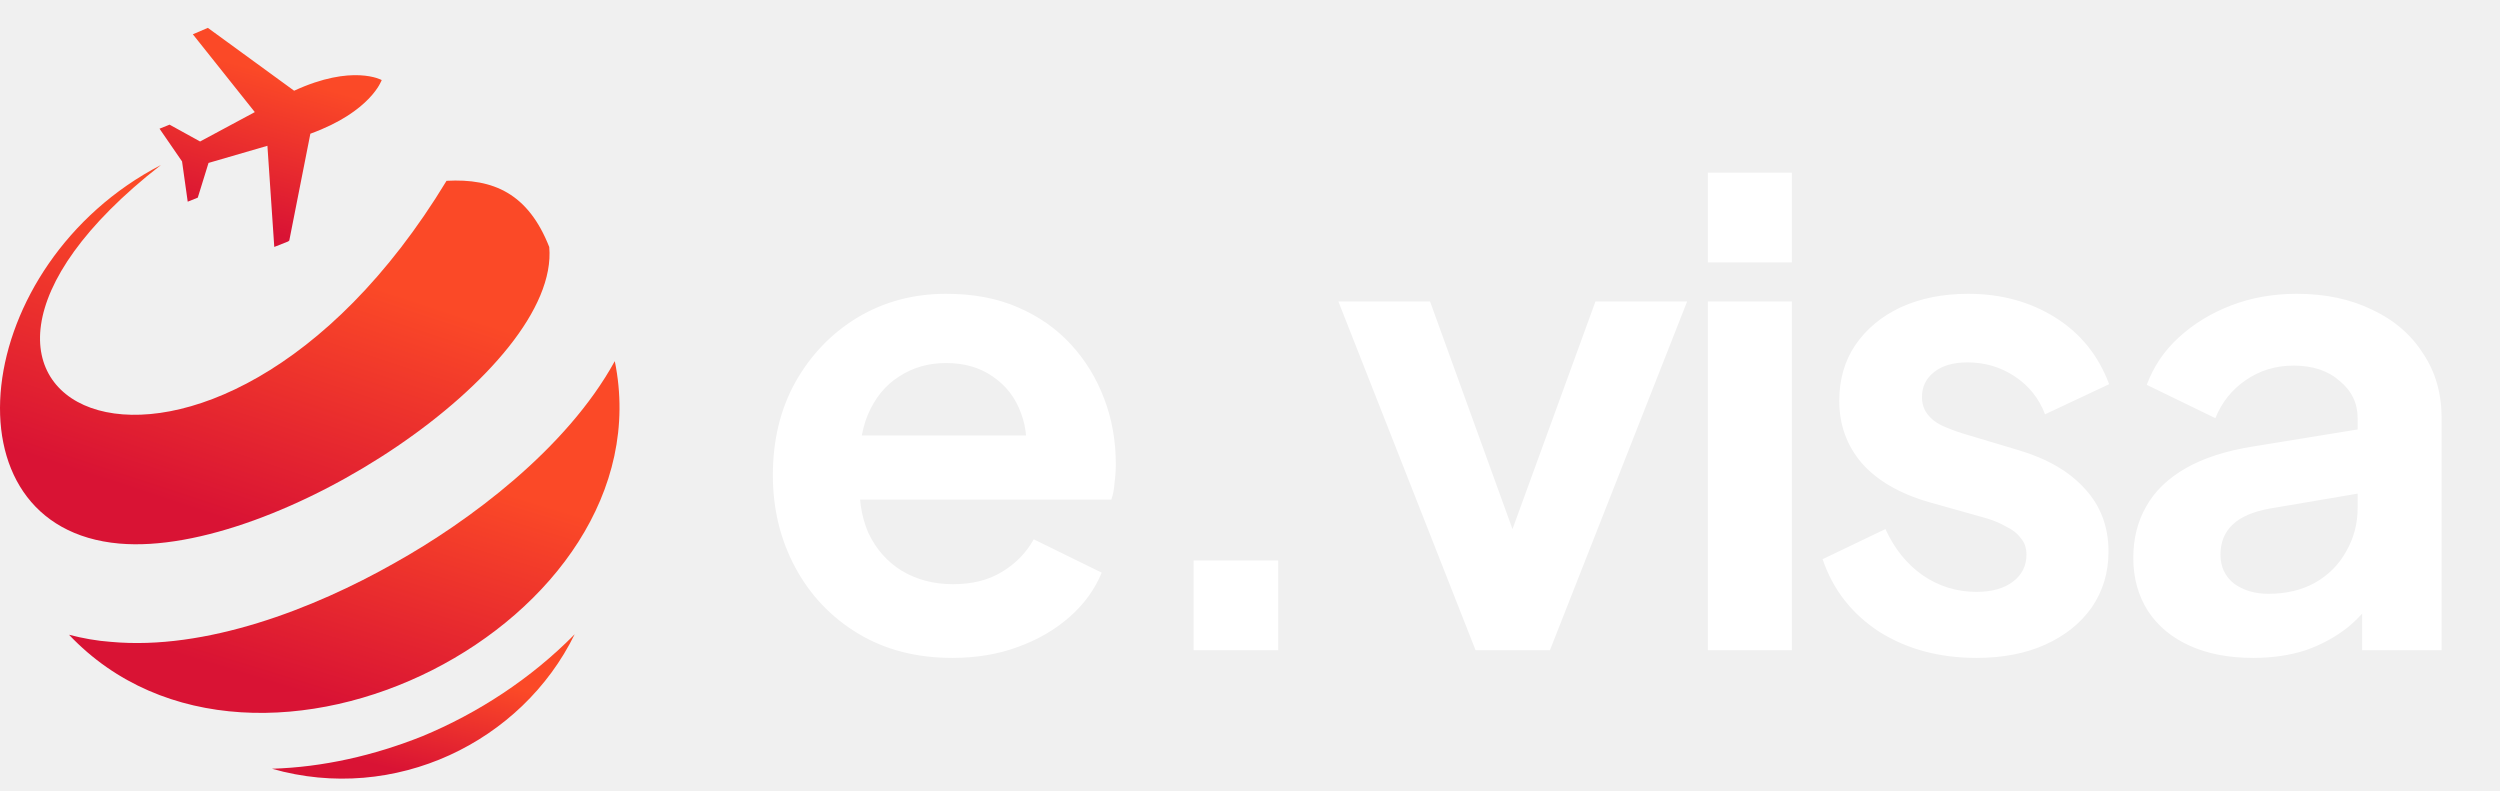
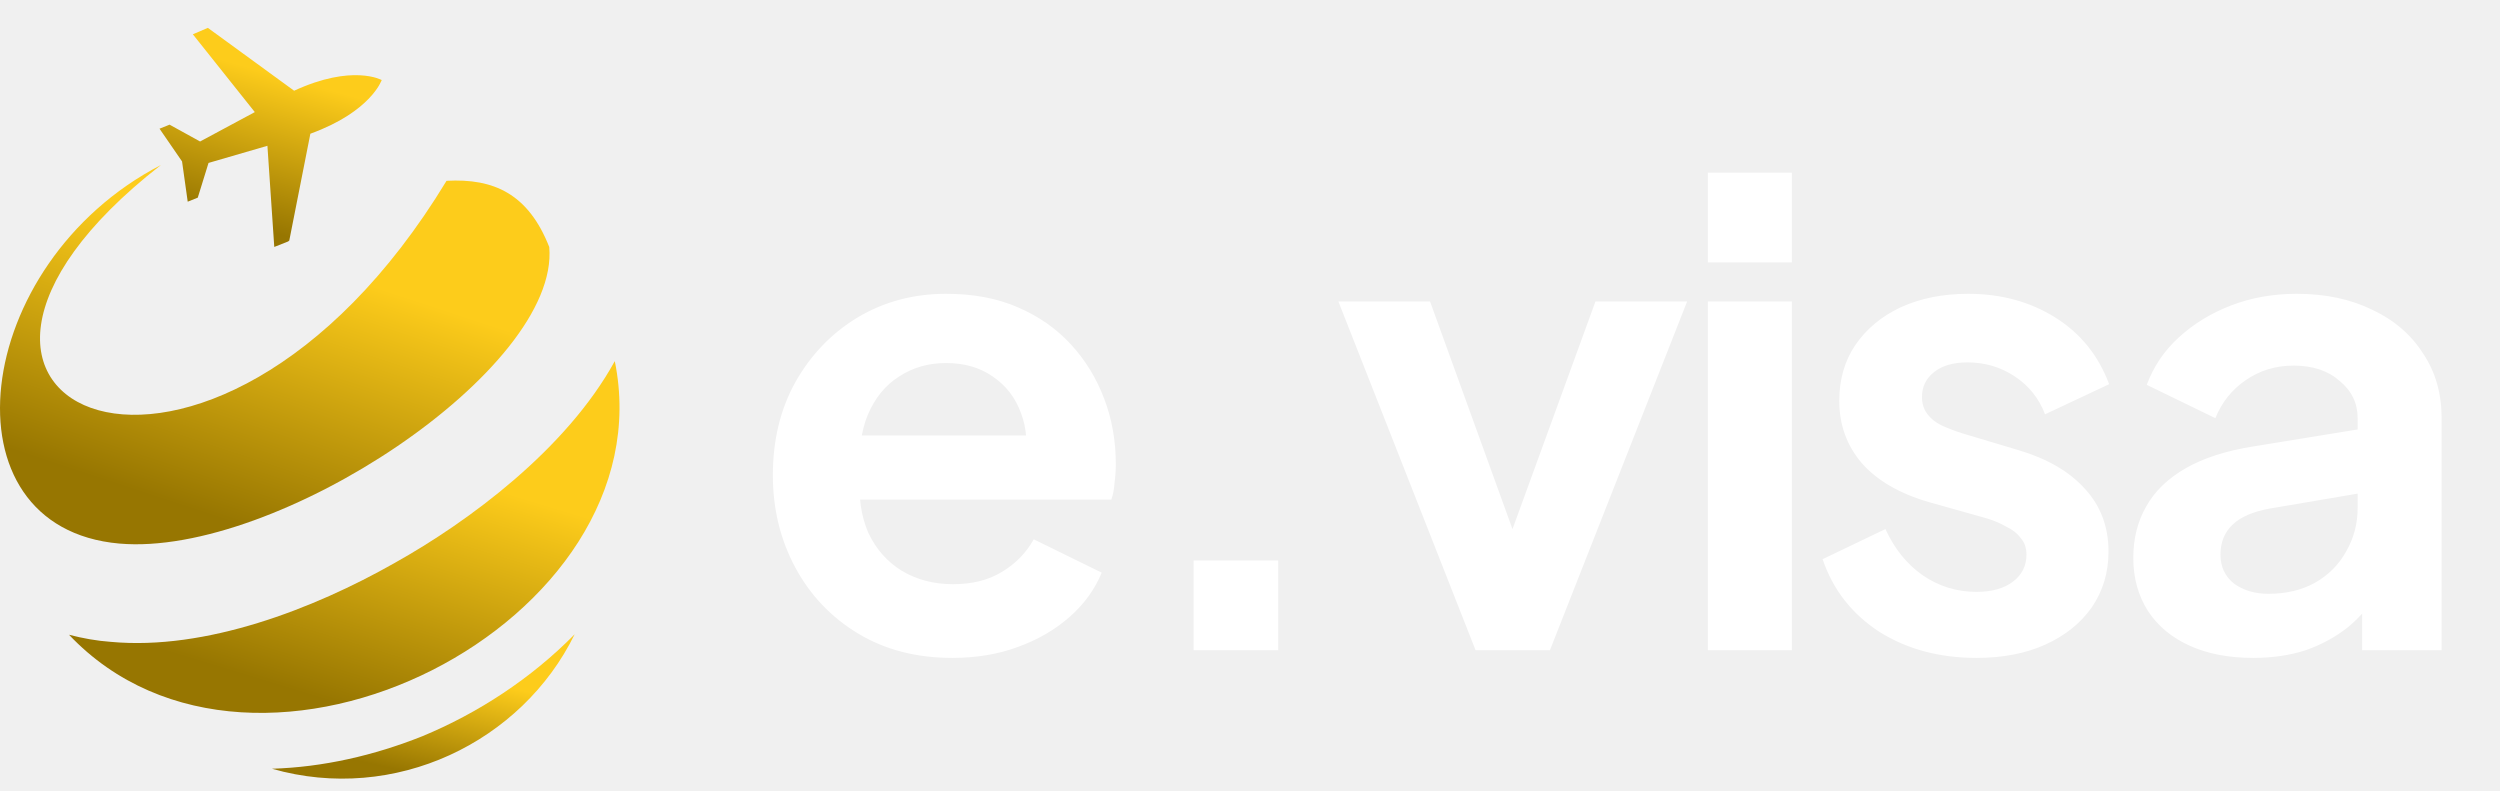
<svg xmlns="http://www.w3.org/2000/svg" width="117" height="37" viewBox="0 0 117 37" fill="none">
  <path d="M44.57 30.79C42.89 30.79 41.42 30.41 40.16 29.65C38.9 28.89 37.92 27.86 37.22 26.56C36.52 25.26 36.17 23.82 36.17 22.24C36.17 20.6 36.52 19.15 37.22 17.89C37.94 16.61 38.91 15.6 40.13 14.86C41.37 14.12 42.75 13.75 44.27 13.75C45.55 13.75 46.67 13.96 47.63 14.38C48.61 14.8 49.44 15.38 50.12 16.12C50.8 16.86 51.32 17.71 51.68 18.67C52.04 19.61 52.22 20.63 52.22 21.73C52.22 22.01 52.2 22.3 52.16 22.6C52.14 22.9 52.09 23.16 52.01 23.38H39.41V20.38H49.79L47.93 21.79C48.11 20.87 48.06 20.05 47.78 19.33C47.52 18.61 47.08 18.04 46.46 17.62C45.86 17.2 45.13 16.99 44.27 16.99C43.45 16.99 42.72 17.2 42.08 17.62C41.44 18.02 40.95 18.62 40.61 19.42C40.29 20.2 40.17 21.15 40.25 22.27C40.17 23.27 40.3 24.16 40.64 24.94C41 25.7 41.52 26.29 42.2 26.71C42.9 27.13 43.7 27.34 44.6 27.34C45.5 27.34 46.26 27.15 46.88 26.77C47.52 26.39 48.02 25.88 48.38 25.24L51.56 26.8C51.24 27.58 50.74 28.27 50.06 28.87C49.38 29.47 48.57 29.94 47.63 30.28C46.71 30.62 45.69 30.79 44.57 30.79ZM55.859 30.43V26.23H59.819V30.43H55.859ZM69.057 30.43L62.637 14.11H66.927L71.577 26.95H69.987L74.667 14.11H78.957L72.537 30.43H69.057ZM79.929 30.43V14.11H83.859V30.43H79.929ZM79.929 12.28V8.08H83.859V12.28H79.929ZM92.498 30.79C90.758 30.79 89.238 30.38 87.938 29.56C86.658 28.72 85.778 27.59 85.298 26.17L88.238 24.76C88.658 25.68 89.238 26.4 89.978 26.92C90.738 27.44 91.578 27.7 92.498 27.7C93.218 27.7 93.788 27.54 94.208 27.22C94.628 26.9 94.838 26.48 94.838 25.96C94.838 25.64 94.748 25.38 94.568 25.18C94.408 24.96 94.178 24.78 93.878 24.64C93.598 24.48 93.288 24.35 92.948 24.25L90.278 23.5C88.898 23.1 87.848 22.49 87.128 21.67C86.428 20.85 86.078 19.88 86.078 18.76C86.078 17.76 86.328 16.89 86.828 16.15C87.348 15.39 88.058 14.8 88.958 14.38C89.878 13.96 90.928 13.75 92.108 13.75C93.648 13.75 95.008 14.12 96.188 14.86C97.368 15.6 98.208 16.64 98.708 17.98L95.708 19.39C95.428 18.65 94.958 18.06 94.298 17.62C93.638 17.18 92.898 16.96 92.078 16.96C91.418 16.96 90.898 17.11 90.518 17.41C90.138 17.71 89.948 18.1 89.948 18.58C89.948 18.88 90.028 19.14 90.188 19.36C90.348 19.58 90.568 19.76 90.848 19.9C91.148 20.04 91.488 20.17 91.868 20.29L94.478 21.07C95.818 21.47 96.848 22.07 97.568 22.87C98.308 23.67 98.678 24.65 98.678 25.81C98.678 26.79 98.418 27.66 97.898 28.42C97.378 29.16 96.658 29.74 95.738 30.16C94.818 30.58 93.738 30.79 92.498 30.79ZM105.448 30.79C104.308 30.79 103.318 30.6 102.478 30.22C101.638 29.84 100.988 29.3 100.528 28.6C100.068 27.88 99.838 27.05 99.838 26.11C99.838 25.21 100.038 24.41 100.438 23.71C100.838 22.99 101.458 22.39 102.298 21.91C103.138 21.43 104.198 21.09 105.478 20.89L110.818 20.02V23.02L106.228 23.8C105.448 23.94 104.868 24.19 104.488 24.55C104.108 24.91 103.918 25.38 103.918 25.96C103.918 26.52 104.128 26.97 104.548 27.31C104.988 27.63 105.528 27.79 106.168 27.79C106.988 27.79 107.708 27.62 108.328 27.28C108.968 26.92 109.458 26.43 109.798 25.81C110.158 25.19 110.338 24.51 110.338 23.77V19.57C110.338 18.87 110.058 18.29 109.498 17.83C108.958 17.35 108.238 17.11 107.338 17.11C106.498 17.11 105.748 17.34 105.088 17.8C104.448 18.24 103.978 18.83 103.678 19.57L100.468 18.01C100.788 17.15 101.288 16.41 101.968 15.79C102.668 15.15 103.488 14.65 104.428 14.29C105.368 13.93 106.388 13.75 107.488 13.75C108.828 13.75 110.008 14 111.028 14.5C112.048 14.98 112.838 15.66 113.398 16.54C113.978 17.4 114.268 18.41 114.268 19.57V30.43H110.548V27.64L111.388 27.58C110.968 28.28 110.468 28.87 109.888 29.35C109.308 29.81 108.648 30.17 107.908 30.43C107.168 30.67 106.348 30.79 105.448 30.79Z" fill="white" />
  <path fill-rule="evenodd" clip-rule="evenodd" d="M7.531 7.722C-1.395 12.348 -2.814 24.699 5.586 25.439C12.933 26.082 26.209 17.284 25.705 11.561C24.721 9.058 23.096 8.342 20.898 8.462C9.82 26.726 -7.026 19.072 7.531 7.722Z" fill="url(#paint0_linear_1102_1690)" />
  <path fill-rule="evenodd" clip-rule="evenodd" d="M3.229 29.706C12.018 38.982 31.267 29.11 28.772 16.902C26.506 21.027 21.929 24.413 18.472 26.345C14.65 28.514 9.614 30.446 5.197 30.04C4.533 29.993 3.869 29.873 3.229 29.706Z" fill="url(#paint1_linear_1102_1690)" />
  <path fill-rule="evenodd" clip-rule="evenodd" d="M12.727 35.977C18.472 37.623 24.423 34.737 26.895 29.683C24.858 31.757 22.363 33.378 19.776 34.451C17.51 35.358 15.107 35.906 12.727 35.977Z" fill="url(#paint2_linear_1102_1690)" />
  <path d="M14.525 6.258L13.539 11.256L13.484 11.301L12.836 11.557L12.515 6.823L9.759 7.625L9.256 9.25L8.785 9.439L8.52 7.555L7.466 6.023L7.936 5.834L9.364 6.622L11.925 5.246L9.025 1.605L9.728 1.304L13.765 4.246C16.503 2.983 17.864 3.746 17.864 3.746C17.864 3.746 17.366 5.227 14.525 6.258Z" fill="url(#paint3_linear_1102_1690)" />
  <defs>
    <linearGradient id="paint0_linear_1102_1690" x1="4.435" y1="22.335" x2="8.373" y2="10.383" gradientUnits="userSpaceOnUse">
-       <stop stop-color="#D91334" />
-       <stop offset="1" stop-color="#FB4927" />
+       <stop stop-color="#977601" />
+       <stop offset="1" stop-color="#fdcc1b" />
    </linearGradient>
    <linearGradient id="paint1_linear_1102_1690" x1="7.672" y1="30.455" x2="11.101" y2="19.213" gradientUnits="userSpaceOnUse">
-       <stop stop-color="#D91334" />
-       <stop offset="1" stop-color="#FB4927" />
+       <stop stop-color="#977601" />
+       <stop offset="1" stop-color="#fdcc1b" />
    </linearGradient>
    <linearGradient id="paint2_linear_1102_1690" x1="15.17" y1="35.246" x2="16.262" y2="30.451" gradientUnits="userSpaceOnUse">
-       <stop stop-color="#D91334" />
-       <stop offset="1" stop-color="#FB4927" />
+       <stop stop-color="#977601" />
+       <stop offset="1" stop-color="#fdcc1b" />
    </linearGradient>
    <linearGradient id="paint3_linear_1102_1690" x1="10.044" y1="10.136" x2="11.974" y2="3.237" gradientUnits="userSpaceOnUse">
-       <stop stop-color="#D91334" />
-       <stop offset="1" stop-color="#FB4927" />
+       <stop stop-color="#977601" />
+       <stop offset="1" stop-color="#fdcc1b" />
    </linearGradient>
  </defs>
</svg>
